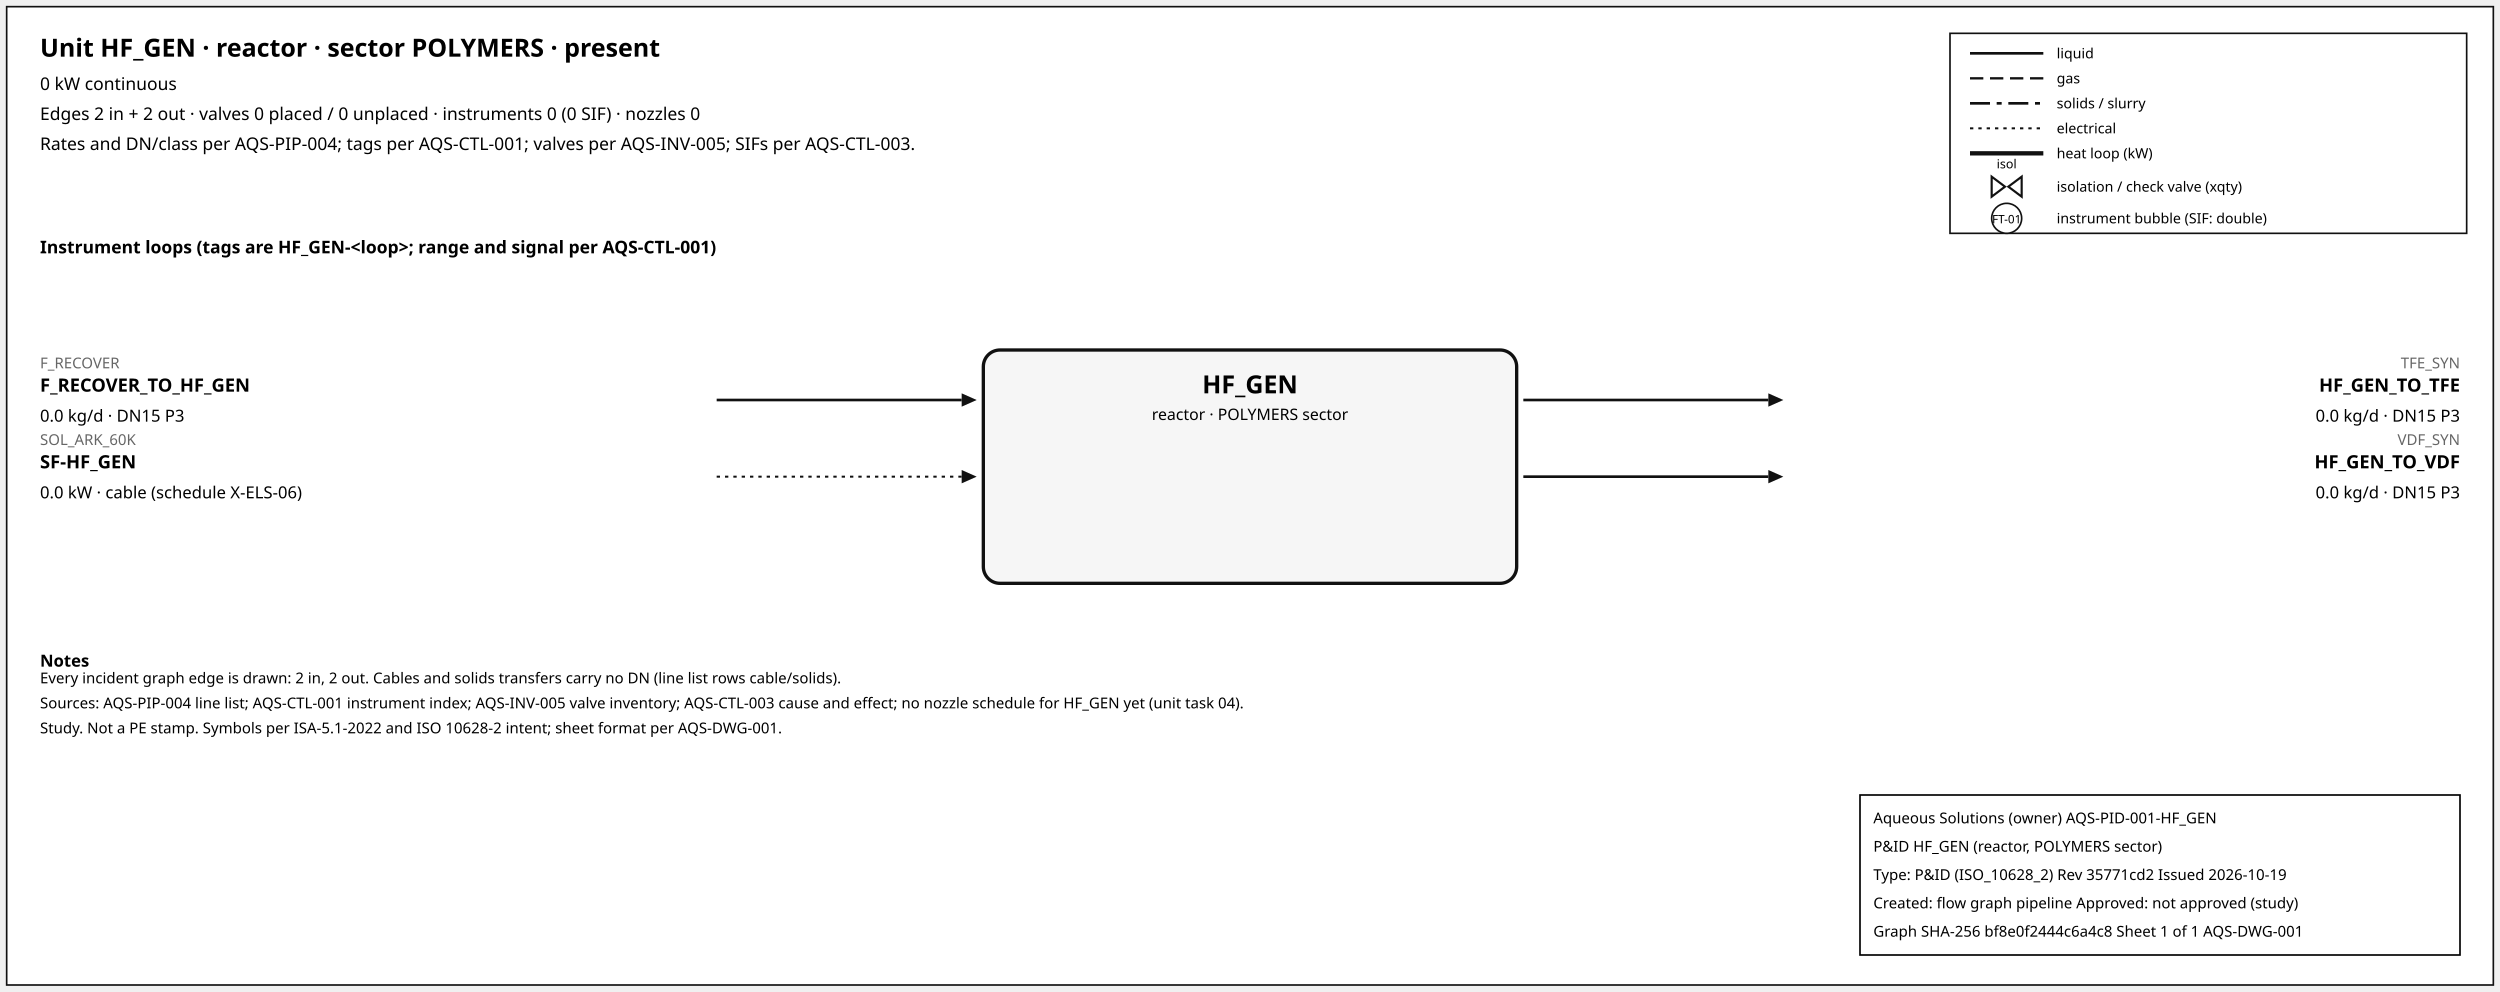
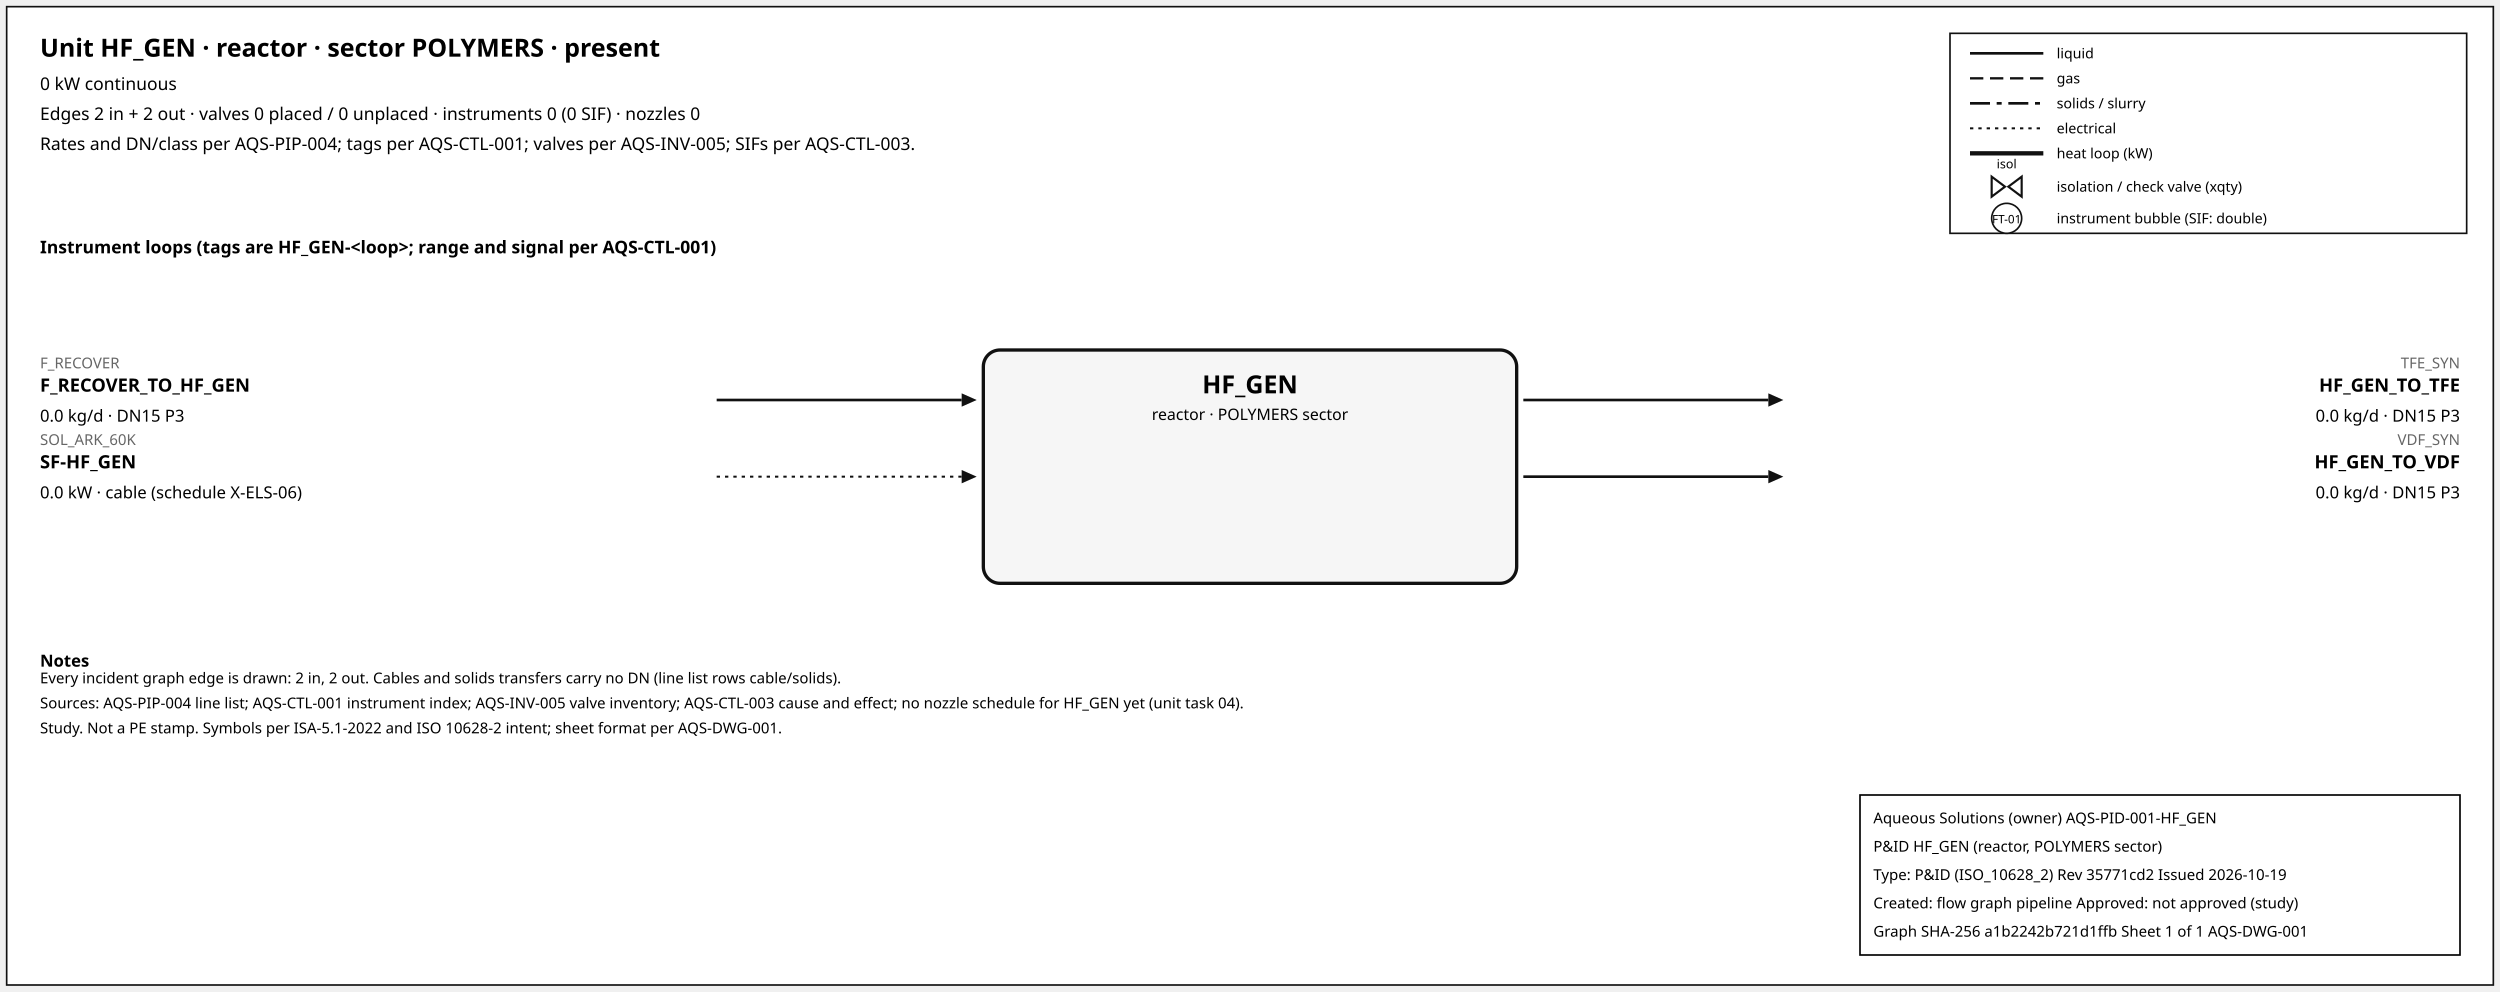
<svg xmlns="http://www.w3.org/2000/svg" width="1500" height="595" font-family="sans-serif">
  <rect x="4" y="4" width="1492" height="587" fill="white" stroke="#111" />
  <text x="24" y="34" font-size="15" font-weight="600">Unit HF_GEN · reactor · sector POLYMERS · present</text>
  <text x="24" y="54" font-size="10.5">0 kW continuous</text>
  <text x="24" y="72" font-size="10.5">Edges 2 in + 2 out · valves 0 placed / 0 unplaced · instruments 0 (0 SIF) · nozzles 0</text>
  <text x="24" y="90" font-size="10.5">Rates and DN/class per AQS-PIP-004; tags per AQS-CTL-001; valves per AQS-INV-005; SIFs per AQS-CTL-003.</text>
  <rect x="1170" y="20" width="310" height="120" fill="white" stroke="#111" />
  <line x1="1182" y1="32" x2="1226" y2="32" stroke="#111" stroke-width="1.6" />
  <text x="1234" y="35" font-size="8.5">liquid</text>
  <line x1="1182" y1="47" x2="1226" y2="47" stroke="#111" stroke-width="1.4" stroke-dasharray="8,4" />
  <text x="1234" y="50" font-size="8.5">gas</text>
  <line x1="1182" y1="62" x2="1226" y2="62" stroke="#111" stroke-width="1.6" stroke-dasharray="12,4,3,4" />
  <text x="1234" y="65" font-size="8.5">solids / slurry</text>
  <line x1="1182" y1="77" x2="1226" y2="77" stroke="#111" stroke-width="1.2" stroke-dasharray="2,3" />
  <text x="1234" y="80" font-size="8.5">electrical</text>
  <line x1="1182" y1="92" x2="1226" y2="92" stroke="#111" stroke-width="2.6" />
  <text x="1234" y="95" font-size="8.5">heat loop (kW)</text>
  <path d="M 1195.0,106 L 1203.0,112 L 1195.0,118 Z M 1213.0,106 L 1205.0,112 L 1213.0,118 Z" fill="white" stroke="#111" stroke-width="1.3" />
  <text x="1204.0" y="101.0" font-size="7.5" text-anchor="middle">isol</text>
  <text x="1234" y="115" font-size="8.5">isolation / check valve (xqty)</text>
  <circle cx="1204" cy="131" r="9" fill="white" stroke="#111" />
  <text x="1204" y="134" font-size="7" text-anchor="middle">FT-01</text>
  <text x="1234" y="134" font-size="8.5">instrument bubble (SIF: double)</text>
  <text x="24" y="152" font-size="10.5" font-weight="600">Instrument loops (tags are HF_GEN-&lt;loop&gt;; range and signal per AQS-CTL-001)</text>
  <rect x="590" y="210" width="320" height="140" rx="10" fill="#f6f6f6" stroke="#111" stroke-width="2" />
  <text x="750.0" y="236" font-size="15" font-weight="700" text-anchor="middle">HF_GEN</text>
  <text x="750.0" y="252" font-size="9.5" text-anchor="middle">reactor · POLYMERS sector</text>
  <line x1="430" y1="240" x2="577" y2="240" stroke="#111" stroke-width="1.6" class="edge-in" />
  <polygon points="586,240 577,236 577,244" fill="#111" />
  <text x="24" y="221" font-size="9" fill="#666" text-anchor="start">F_RECOVER</text>
  <text x="24" y="235" font-size="11" font-weight="600" text-anchor="start">F_RECOVER_TO_HF_GEN</text>
  <text x="24" y="253" font-size="10" text-anchor="start">0.0 kg/d · DN15 P3</text>
  <line x1="430" y1="286" x2="577" y2="286" stroke="#111" stroke-width="1.2" stroke-dasharray="2,3" class="edge-in" />
  <polygon points="586,286 577,282 577,290" fill="#111" />
  <text x="24" y="267" font-size="9" fill="#666" text-anchor="start">SOL_ARK_60K</text>
  <text x="24" y="281" font-size="11" font-weight="600" text-anchor="start">SF-HF_GEN</text>
  <text x="24" y="299" font-size="10" text-anchor="start">0.0 kW · cable (schedule X-ELS-06)</text>
  <line x1="914" y1="240" x2="1061" y2="240" stroke="#111" stroke-width="1.6" class="edge-out" />
  <polygon points="1070,240 1061,236 1061,244" fill="#111" />
  <text x="1476" y="221" font-size="9" fill="#666" text-anchor="end">TFE_SYN</text>
  <text x="1476" y="235" font-size="11" font-weight="600" text-anchor="end">HF_GEN_TO_TFE</text>
  <text x="1476" y="253" font-size="10" text-anchor="end">0.0 kg/d · DN15 P3</text>
  <line x1="914" y1="286" x2="1061" y2="286" stroke="#111" stroke-width="1.6" class="edge-out" />
  <polygon points="1070,286 1061,282 1061,290" fill="#111" />
  <text x="1476" y="267" font-size="9" fill="#666" text-anchor="end">VDF_SYN</text>
  <text x="1476" y="281" font-size="11" font-weight="600" text-anchor="end">HF_GEN_TO_VDF</text>
  <text x="1476" y="299" font-size="10" text-anchor="end">0.0 kg/d · DN15 P3</text>
  <text x="24" y="400" font-size="10" font-weight="600">Notes</text>
  <text x="24" y="410" font-size="9">Every incident graph edge is drawn: 2 in, 2 out. Cables and solids transfers carry no DN (line list rows cable/solids).</text>
  <text x="24" y="425" font-size="9">Sources: AQS-PIP-004 line list; AQS-CTL-001 instrument index; AQS-INV-005 valve inventory; AQS-CTL-003 cause and effect; no nozzle schedule for HF_GEN yet (unit task 04).</text>
  <text x="24" y="440" font-size="9">Study. Not a PE stamp. Symbols per ISA-5.1-2022 and ISO 10628-2 intent; sheet format per AQS-DWG-001.</text>
  <g id="aqs-title-block">
    <rect x="1116" y="477" width="360" height="96" fill="white" stroke="black" stroke-width="1" />
    <text x="1124" y="494" font-size="9">Aqueous Solutions (owner)   AQS-PID-001-HF_GEN</text>
    <text x="1124" y="511" font-size="9">P&amp;ID HF_GEN (reactor, POLYMERS sector)</text>
    <text x="1124" y="528" font-size="9">Type: P&amp;ID (ISO_10628_2)   Rev 35771cd2   Issued 2026-10-19</text>
    <text x="1124" y="545" font-size="9">Created: flow graph pipeline   Approved: not approved (study)</text>
-     <text x="1124" y="562" font-size="9">Graph SHA-256 bf8e0f2444c6a4c8   Sheet 1 of 1   AQS-DWG-001</text>
+     <text x="1124" y="562" font-size="9">Graph SHA-256 a1b2242b721d1ffb   Sheet 1 of 1   AQS-DWG-001</text>
  </g>
</svg>
